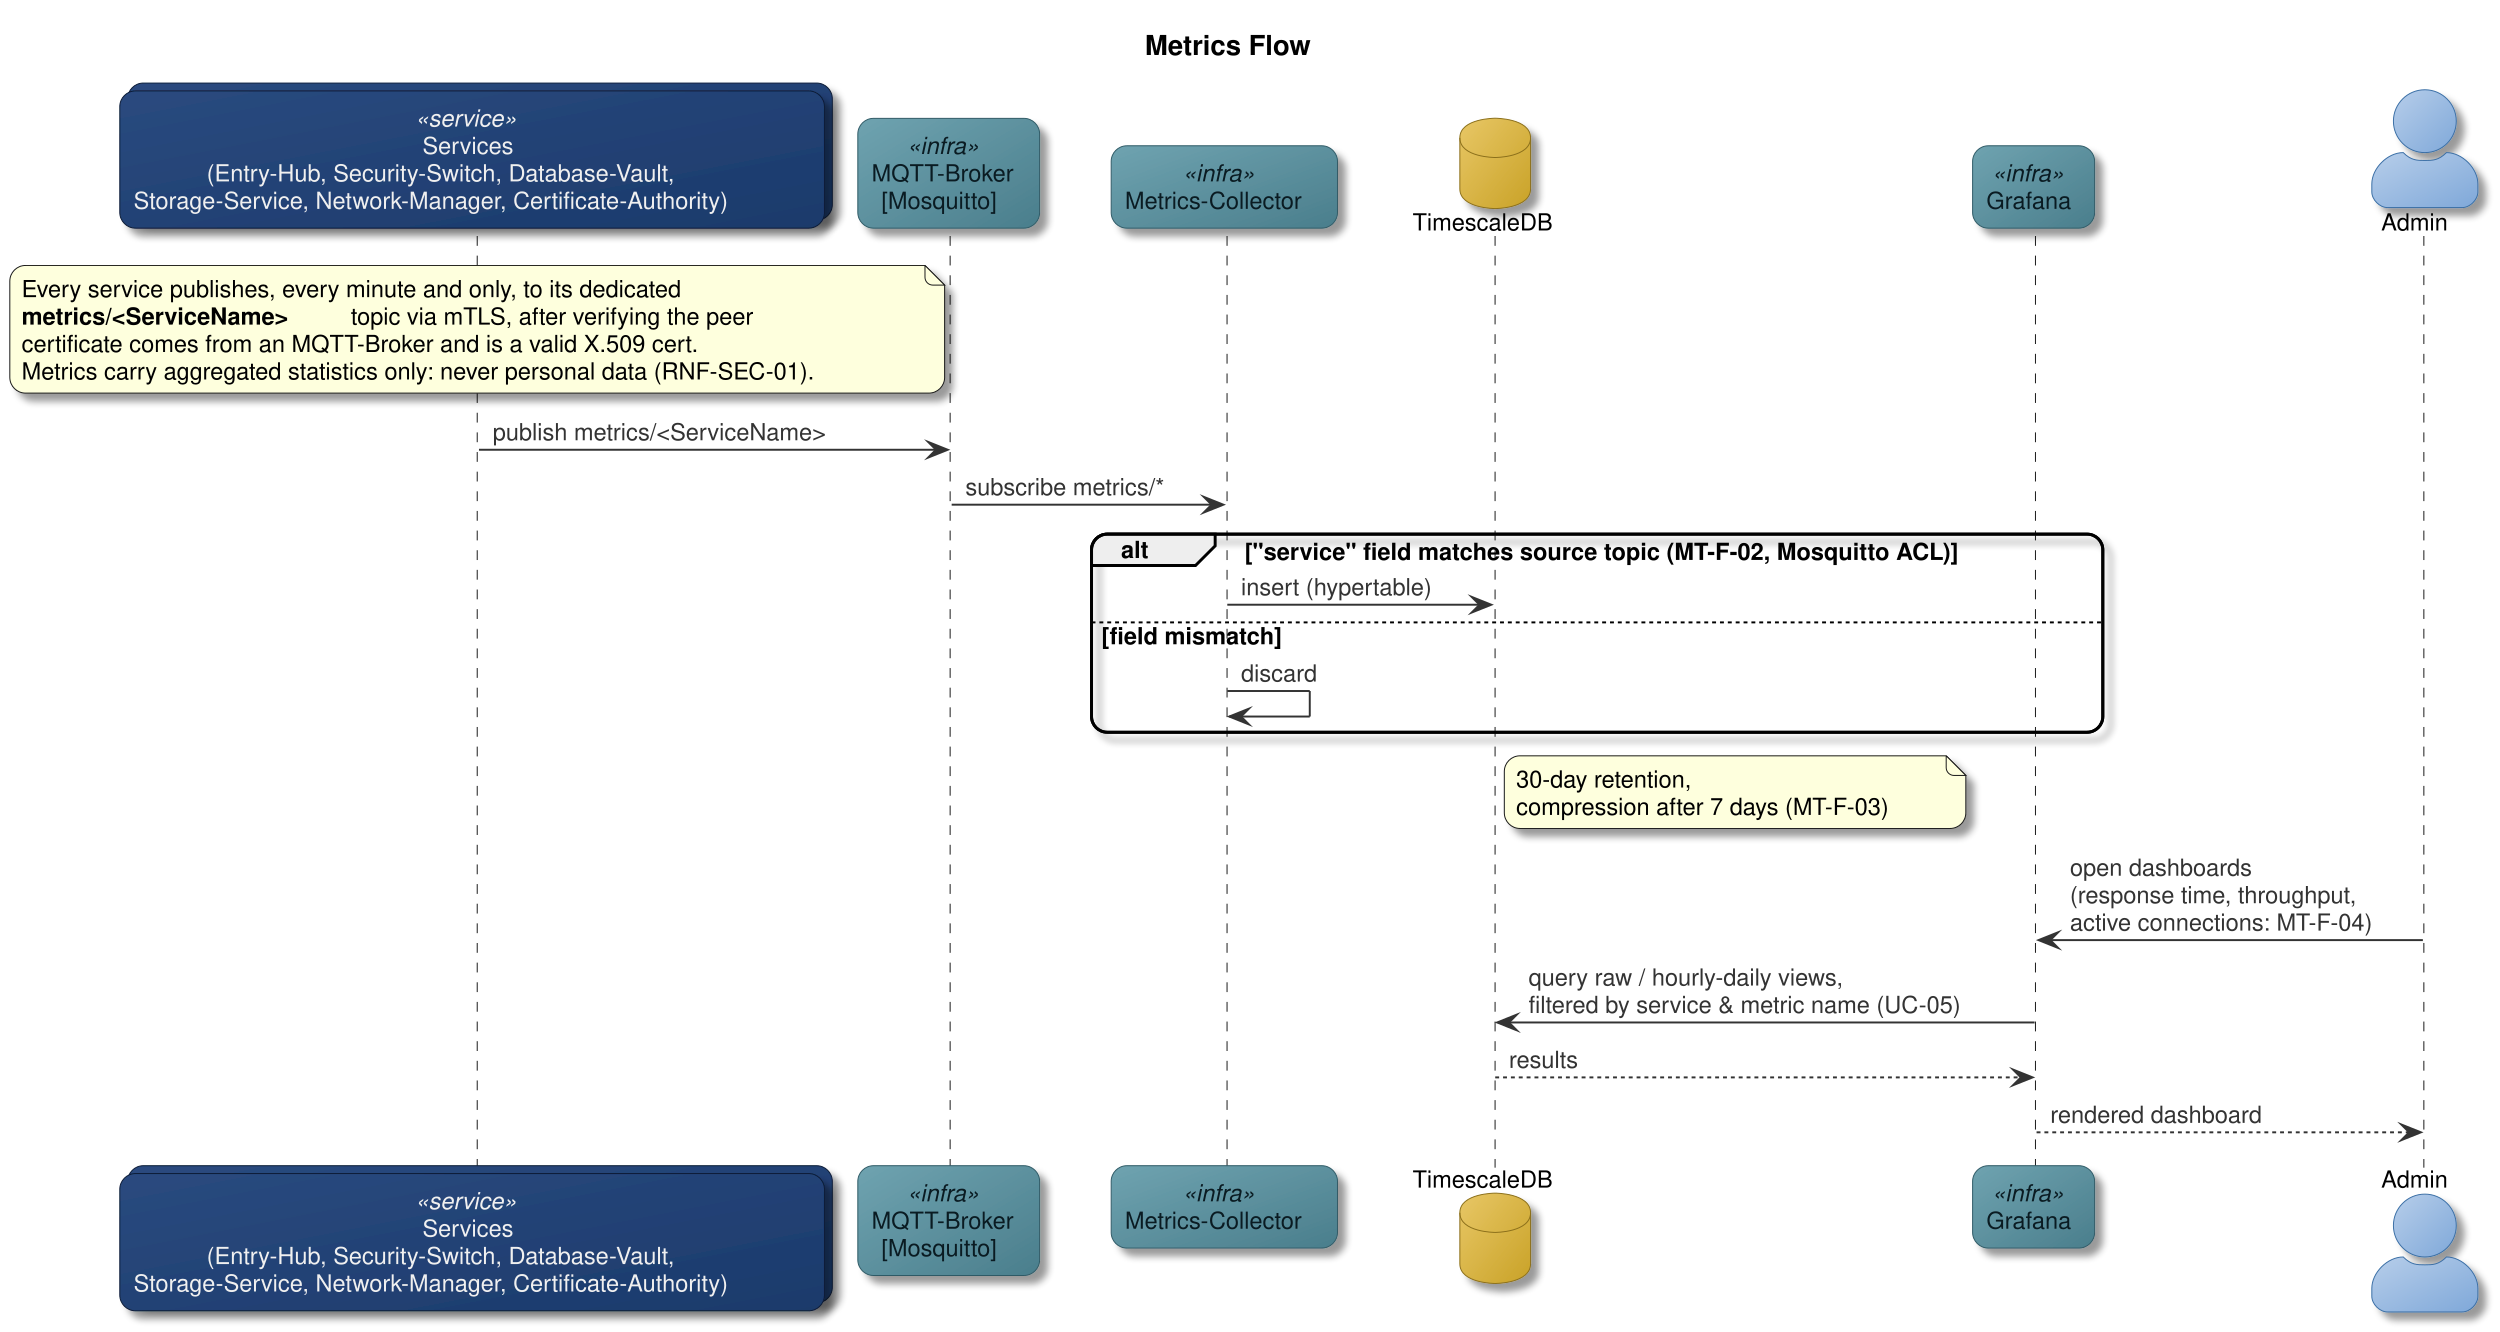
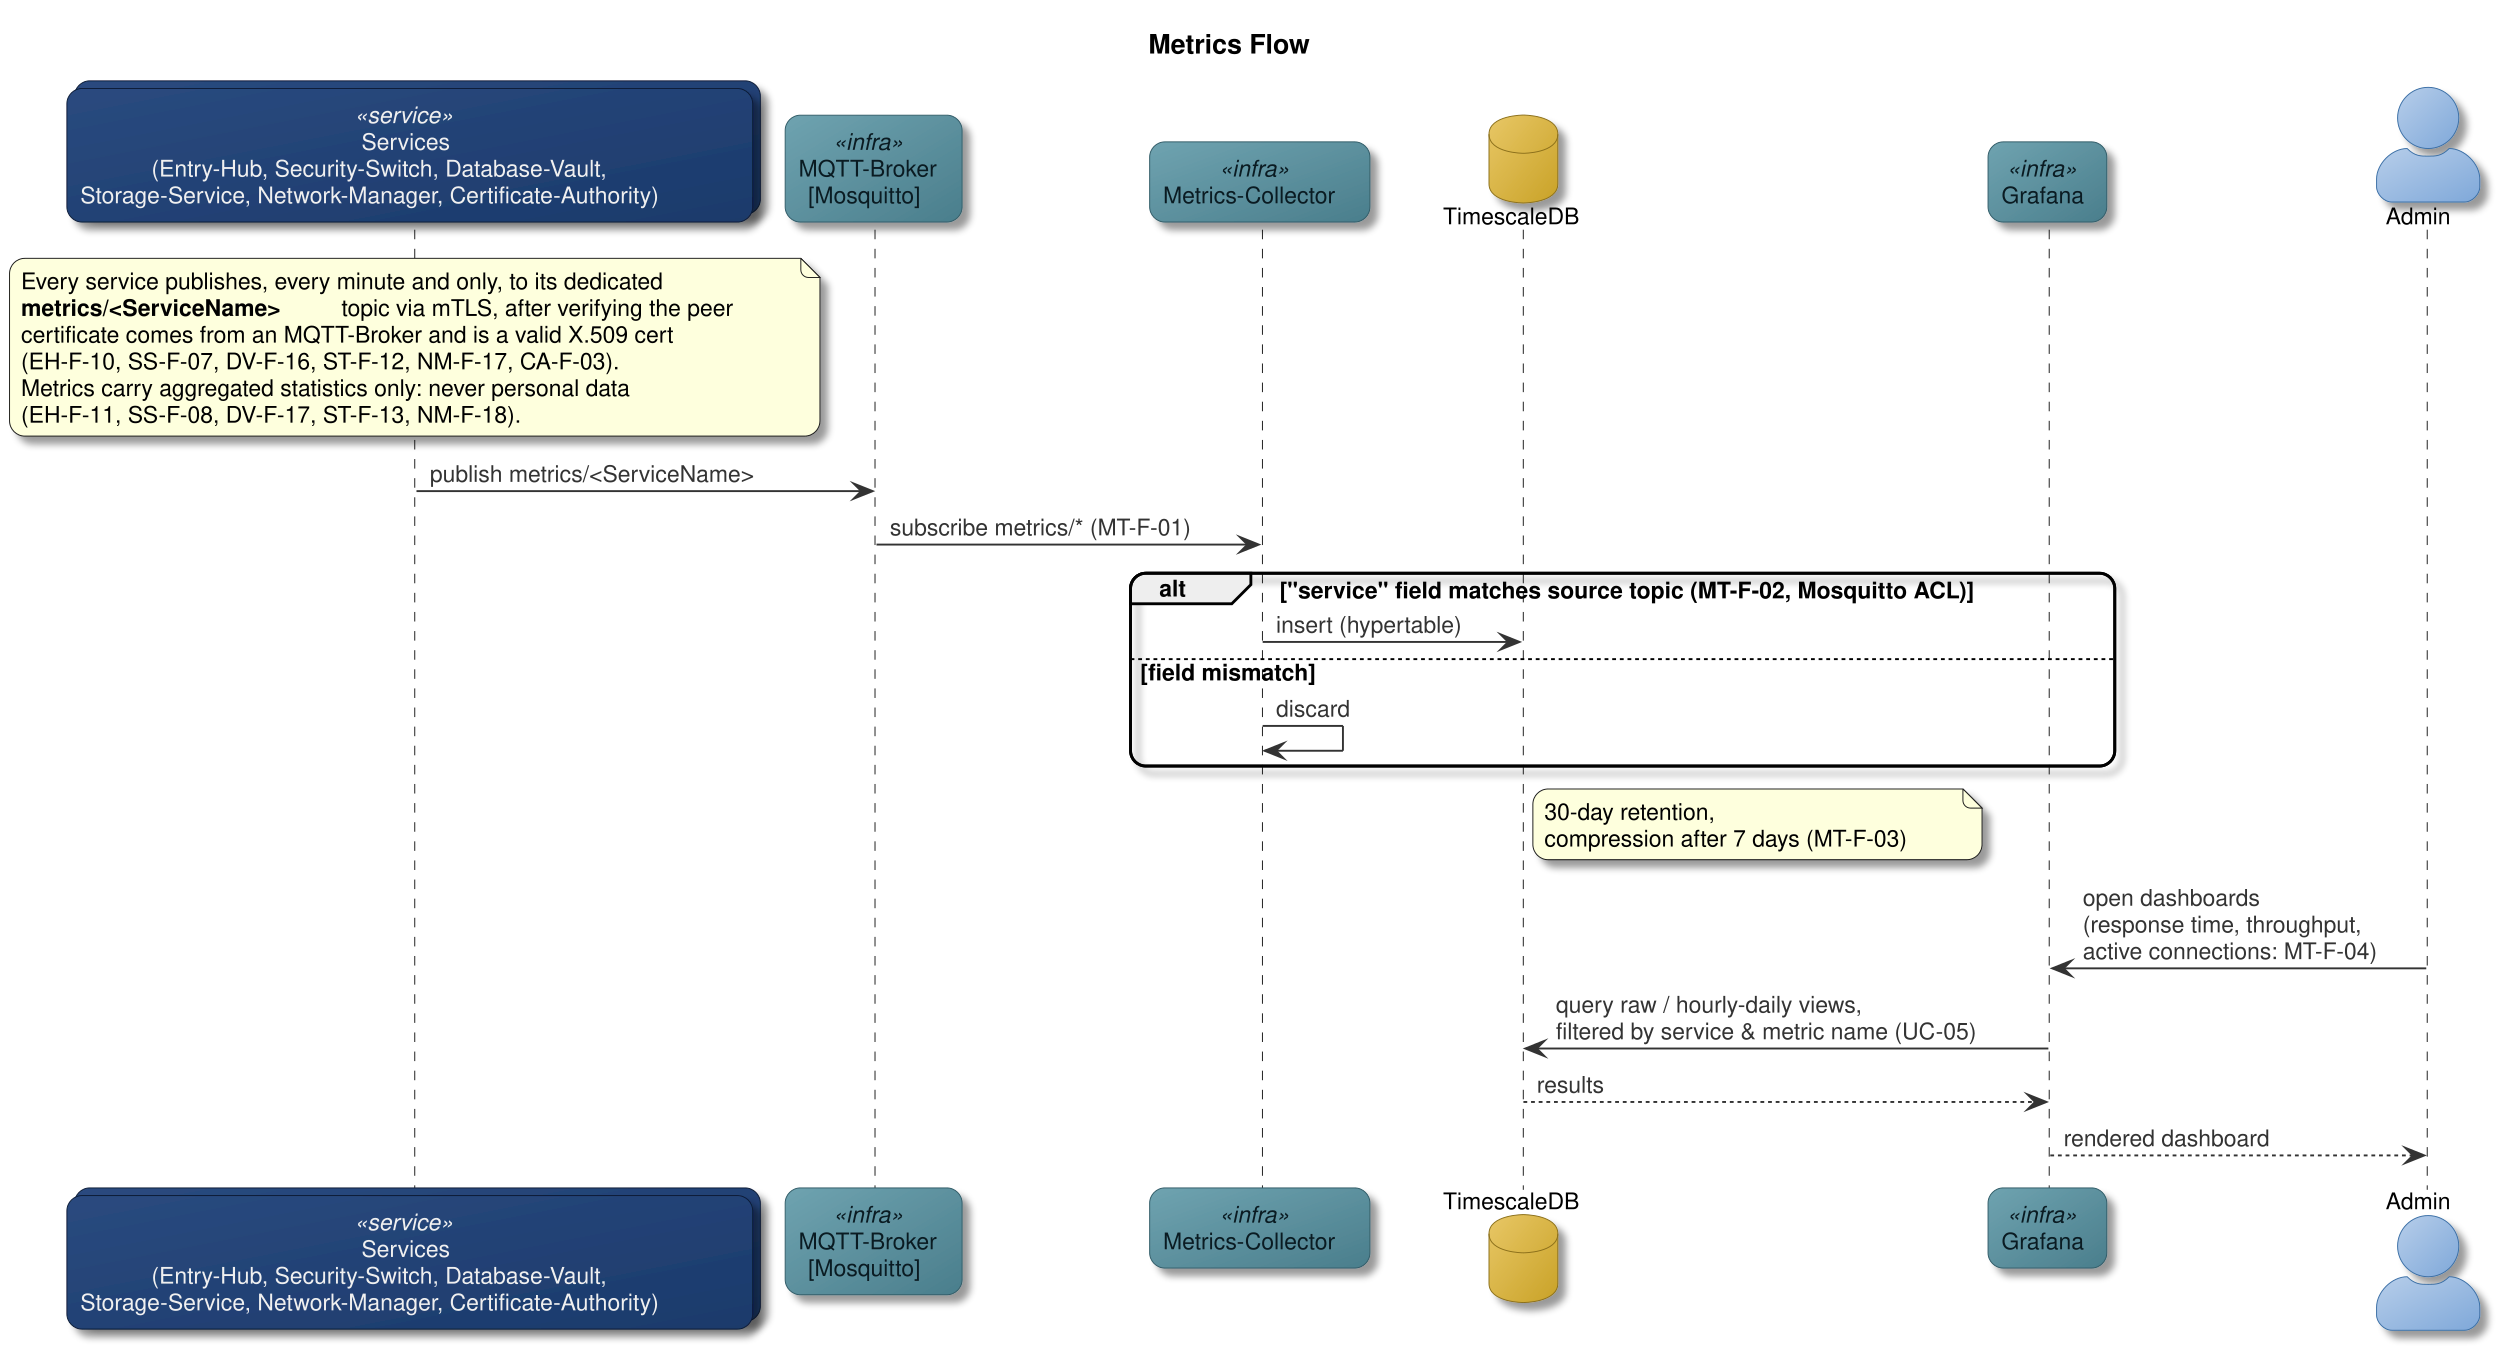
- <svg xmlns="http://www.w3.org/2000/svg" contentStyleType="text/css" data-diagram-type="SEQUENCE" height="678px" preserveAspectRatio="none" style="width:1273px;height:678px;background:#FFFFFF;" version="1.1" viewBox="0 0 1273 678" width="1273px" zoomAndPan="magnify">
+ <svg xmlns="http://www.w3.org/2000/svg" contentStyleType="text/css" data-diagram-type="SEQUENCE" height="706px" preserveAspectRatio="none" style="width:1308px;height:706px;background:#FFFFFF;" version="1.1" viewBox="0 0 1308 706" width="1308px" zoomAndPan="magnify">
  <defs>
-     <filter height="300%" id="f1ag8la3mo1cg1" width="300%" x="-1" y="-1">
+     <filter height="300%" id="fgnemd4uwqonh" width="300%" x="-1" y="-1">
      <feGaussianBlur result="blurOut" stdDeviation="2" />
      <feColorMatrix in="blurOut" result="blurOut2" type="matrix" values="0 0 0 0 0 0 0 0 0 0 0 0 0 0 0 0 0 0 .4 0" />
      <feOffset dx="4" dy="4" in="blurOut2" result="blurOut3" />
      <feBlend in="SourceGraphic" in2="blurOut3" mode="normal" />
    </filter>
-     <linearGradient id="g1ag8la3mo1cg10" x1="0%" x2="100%" y1="0%" y2="100%">
+     <linearGradient id="ggnemd4uwqonh0" x1="0%" x2="100%" y1="0%" y2="100%">
      <stop offset="0%" stop-color="#2A4A7F" />
      <stop offset="100%" stop-color="#1B3A6B" />
    </linearGradient>
-     <linearGradient id="g1ag8la3mo1cg11" x1="0%" x2="100%" y1="0%" y2="100%">
+     <linearGradient id="ggnemd4uwqonh1" x1="0%" x2="100%" y1="0%" y2="100%">
      <stop offset="0%" stop-color="#6FA3B0" />
      <stop offset="100%" stop-color="#4A7E8C" />
    </linearGradient>
-     <linearGradient id="g1ag8la3mo1cg12" x1="0%" x2="100%" y1="0%" y2="100%">
+     <linearGradient id="ggnemd4uwqonh2" x1="0%" x2="100%" y1="0%" y2="100%">
      <stop offset="0%" stop-color="#E8C766" />
      <stop offset="100%" stop-color="#C9A227" />
    </linearGradient>
-     <linearGradient id="g1ag8la3mo1cg13" x1="0%" x2="100%" y1="0%" y2="100%">
+     <linearGradient id="ggnemd4uwqonh3" x1="0%" x2="100%" y1="0%" y2="100%">
      <stop offset="0%" stop-color="#B7CEEA" />
      <stop offset="100%" stop-color="#7FA8D9" />
    </linearGradient>
  </defs>
  <g>
    <g class="title" data-source-line="3">
-       <text fill="#000000" font-family="'Helvetica'" font-size="14" font-weight="700" lengthAdjust="spacing" textLength="100.242" x="582.993" y="27.995">Metrics Flow</text>
-     </g>
-     <rect fill="none" filter="url(#f1ag8la3mo1cg1)" height="100.875" rx="8" ry="8" style="stroke:#000000;stroke-width:1.5;" width="514.941" x="555.812" y="271.984" />
+       <text fill="#000000" font-family="'Helvetica'" font-size="14" font-weight="700" lengthAdjust="spacing" textLength="100.242" x="600.84" y="27.995">Metrics Flow</text>
+     </g>
+     <rect fill="none" filter="url(#fgnemd4uwqonh)" height="100.875" rx="8" ry="8" style="stroke:#000000;stroke-width:1.5;" width="514.941" x="591.506" y="299.922" />
    <g class="participant-lifeline" data-entity-uid="part1" data-qualified-name="Services" data-source-line="5" id="part1-lifeline">
      <g>
-         <rect fill="#000000" fill-opacity="0" height="474.406" width="8" x="239.903" y="120.172" />
-         <line style="stroke:#181818;stroke-width:0.5;stroke-dasharray:5,5;" x1="243" x2="243" y1="120.172" y2="594.578" />
+         <rect fill="#000000" fill-opacity="0" height="502.344" width="8" x="213.903" y="120.172" />
+         <line style="stroke:#181818;stroke-width:0.5;stroke-dasharray:5,5;" x1="217" x2="217" y1="120.172" y2="622.516" />
      </g>
    </g>
    <g class="participant-lifeline" data-entity-uid="part2" data-qualified-name="Broker" data-source-line="6" id="part2-lifeline">
      <g>
-         <rect fill="#000000" fill-opacity="0" height="474.406" width="8" x="480.588" y="120.172" />
-         <line style="stroke:#181818;stroke-width:0.5;stroke-dasharray:5,5;" x1="483.807" x2="483.807" y1="120.172" y2="594.578" />
+         <rect fill="#000000" fill-opacity="0" height="502.344" width="8" x="454.588" y="120.172" />
+         <line style="stroke:#181818;stroke-width:0.5;stroke-dasharray:5,5;" x1="457.807" x2="457.807" y1="120.172" y2="622.516" />
      </g>
    </g>
    <g class="participant-lifeline" data-entity-uid="part3" data-qualified-name="Collector" data-source-line="7" id="part3-lifeline">
      <g>
-         <rect fill="#000000" fill-opacity="0" height="474.406" width="8" x="620.932" y="120.172" />
-         <line style="stroke:#181818;stroke-width:0.5;stroke-dasharray:5,5;" x1="624.812" x2="624.812" y1="120.172" y2="594.578" />
+         <rect fill="#000000" fill-opacity="0" height="502.344" width="8" x="656.625" y="120.172" />
+         <line style="stroke:#181818;stroke-width:0.5;stroke-dasharray:5,5;" x1="660.506" x2="660.506" y1="120.172" y2="622.516" />
      </g>
    </g>
    <g class="participant-lifeline" data-entity-uid="part4" data-qualified-name="TSDB" data-source-line="8" id="part4-lifeline">
      <g>
-         <rect fill="#000000" fill-opacity="0" height="474.406" width="8" x="757.356" y="120.172" />
-         <line style="stroke:#181818;stroke-width:0.5;stroke-dasharray:5,5;" x1="761.291" x2="761.291" y1="120.172" y2="594.578" />
+         <rect fill="#000000" fill-opacity="0" height="502.344" width="8" x="793.049" y="120.172" />
+         <line style="stroke:#181818;stroke-width:0.5;stroke-dasharray:5,5;" x1="796.984" x2="796.984" y1="120.172" y2="622.516" />
      </g>
    </g>
    <g class="participant-lifeline" data-entity-uid="part5" data-qualified-name="Grafana" data-source-line="9" id="part5-lifeline">
      <g>
-         <rect fill="#000000" fill-opacity="0" height="474.406" width="8" x="1033.016" y="120.172" />
-         <line style="stroke:#181818;stroke-width:0.5;stroke-dasharray:5,5;" x1="1036.454" x2="1036.454" y1="120.172" y2="594.578" />
+         <rect fill="#000000" fill-opacity="0" height="502.344" width="8" x="1068.709" y="120.172" />
+         <line style="stroke:#181818;stroke-width:0.5;stroke-dasharray:5,5;" x1="1072.148" x2="1072.148" y1="120.172" y2="622.516" />
      </g>
    </g>
    <g class="participant-lifeline" data-entity-uid="part6" data-qualified-name="Admin" data-source-line="10" id="part6-lifeline">
      <g>
-         <rect fill="#000000" fill-opacity="0" height="474.406" width="8" x="1230.728" y="120.172" />
-         <line style="stroke:#181818;stroke-width:0.5;stroke-dasharray:5,5;" x1="1234.228" x2="1234.228" y1="120.172" y2="594.578" />
+         <rect fill="#000000" fill-opacity="0" height="502.344" width="8" x="1266.422" y="120.172" />
+         <line style="stroke:#181818;stroke-width:0.5;stroke-dasharray:5,5;" x1="1269.922" x2="1269.922" y1="120.172" y2="622.516" />
      </g>
    </g>
    <g class="participant participant-head" data-entity-uid="part1" data-qualified-name="Services" data-source-line="5" id="part1-head">
-       <rect fill="url(#g1ag8la3mo1cg10)" filter="url(#f1ag8la3mo1cg1)" height="69.875" rx="8" ry="8" style="stroke:#0A1B36;stroke-width:0.5;" width="358.807" x="65" y="42.297" />
-       <rect fill="url(#g1ag8la3mo1cg10)" filter="url(#f1ag8la3mo1cg1)" height="69.875" rx="8" ry="8" style="stroke:#0A1B36;stroke-width:0.5;" width="358.807" x="61" y="46.297" />
-       <text fill="#F0F0F0" font-family="'Helvetica'" font-size="12" font-style="italic" lengthAdjust="spacing" textLength="57.797" x="211.505" y="64.436">«service»</text>
-       <text fill="#F0F0F0" font-family="'Helvetica'" font-size="12" lengthAdjust="spacing" textLength="50.602" x="215.102" y="78.404">Services</text>
-       <text fill="#F0F0F0" font-family="'Helvetica'" font-size="12" lengthAdjust="spacing" textLength="270.334" x="105.236" y="92.373">(Entry-Hub, Security-Switch, Database-Vault,</text>
-       <text fill="#F0F0F0" font-family="'Helvetica'" font-size="12" lengthAdjust="spacing" textLength="344.807" x="68" y="106.342">Storage-Service, Network-Manager, Certificate-Authority)</text>
+       <rect fill="url(#ggnemd4uwqonh0)" filter="url(#fgnemd4uwqonh)" height="69.875" rx="8" ry="8" style="stroke:#0A1B36;stroke-width:0.5;" width="358.807" x="39" y="42.297" />
+       <rect fill="url(#ggnemd4uwqonh0)" filter="url(#fgnemd4uwqonh)" height="69.875" rx="8" ry="8" style="stroke:#0A1B36;stroke-width:0.5;" width="358.807" x="35" y="46.297" />
+       <text fill="#F0F0F0" font-family="'Helvetica'" font-size="12" font-style="italic" lengthAdjust="spacing" textLength="57.797" x="185.505" y="64.436">«service»</text>
+       <text fill="#F0F0F0" font-family="'Helvetica'" font-size="12" lengthAdjust="spacing" textLength="50.602" x="189.102" y="78.404">Services</text>
+       <text fill="#F0F0F0" font-family="'Helvetica'" font-size="12" lengthAdjust="spacing" textLength="270.334" x="79.236" y="92.373">(Entry-Hub, Security-Switch, Database-Vault,</text>
+       <text fill="#F0F0F0" font-family="'Helvetica'" font-size="12" lengthAdjust="spacing" textLength="344.807" x="42" y="106.342">Storage-Service, Network-Manager, Certificate-Authority)</text>
    </g>
    <g class="participant participant-tail" data-entity-uid="part1" data-qualified-name="Services" data-source-line="5" id="part1-tail">
-       <rect fill="url(#g1ag8la3mo1cg10)" filter="url(#f1ag8la3mo1cg1)" height="69.875" rx="8" ry="8" style="stroke:#0A1B36;stroke-width:0.5;" width="358.807" x="65" y="593.578" />
-       <rect fill="url(#g1ag8la3mo1cg10)" filter="url(#f1ag8la3mo1cg1)" height="69.875" rx="8" ry="8" style="stroke:#0A1B36;stroke-width:0.5;" width="358.807" x="61" y="597.578" />
-       <text fill="#F0F0F0" font-family="'Helvetica'" font-size="12" font-style="italic" lengthAdjust="spacing" textLength="57.797" x="211.505" y="615.717">«service»</text>
-       <text fill="#F0F0F0" font-family="'Helvetica'" font-size="12" lengthAdjust="spacing" textLength="50.602" x="215.102" y="629.686">Services</text>
-       <text fill="#F0F0F0" font-family="'Helvetica'" font-size="12" lengthAdjust="spacing" textLength="270.334" x="105.236" y="643.654">(Entry-Hub, Security-Switch, Database-Vault,</text>
-       <text fill="#F0F0F0" font-family="'Helvetica'" font-size="12" lengthAdjust="spacing" textLength="344.807" x="68" y="657.623">Storage-Service, Network-Manager, Certificate-Authority)</text>
+       <rect fill="url(#ggnemd4uwqonh0)" filter="url(#fgnemd4uwqonh)" height="69.875" rx="8" ry="8" style="stroke:#0A1B36;stroke-width:0.5;" width="358.807" x="39" y="621.516" />
+       <rect fill="url(#ggnemd4uwqonh0)" filter="url(#fgnemd4uwqonh)" height="69.875" rx="8" ry="8" style="stroke:#0A1B36;stroke-width:0.5;" width="358.807" x="35" y="625.516" />
+       <text fill="#F0F0F0" font-family="'Helvetica'" font-size="12" font-style="italic" lengthAdjust="spacing" textLength="57.797" x="185.505" y="643.654">«service»</text>
+       <text fill="#F0F0F0" font-family="'Helvetica'" font-size="12" lengthAdjust="spacing" textLength="50.602" x="189.102" y="657.623">Services</text>
+       <text fill="#F0F0F0" font-family="'Helvetica'" font-size="12" lengthAdjust="spacing" textLength="270.334" x="79.236" y="671.592">(Entry-Hub, Security-Switch, Database-Vault,</text>
+       <text fill="#F0F0F0" font-family="'Helvetica'" font-size="12" lengthAdjust="spacing" textLength="344.807" x="42" y="685.561">Storage-Service, Network-Manager, Certificate-Authority)</text>
    </g>
    <g class="participant participant-head" data-entity-uid="part2" data-qualified-name="Broker" data-source-line="6" id="part2-head">
-       <rect fill="url(#g1ag8la3mo1cg11)" filter="url(#f1ag8la3mo1cg1)" height="55.906" rx="8" ry="8" style="stroke:#2F5A66;stroke-width:0.5;" width="92.562" x="436.807" y="60.266" />
-       <text fill="#0A1B22" font-family="'Helvetica'" font-size="12" font-style="italic" lengthAdjust="spacing" textLength="42.264" x="461.956" y="78.404">«infra»</text>
-       <text fill="#0A1B22" font-family="'Helvetica'" font-size="12" lengthAdjust="spacing" textLength="78.562" x="443.807" y="92.373">MQTT-Broker</text>
-       <text fill="#0A1B22" font-family="'Helvetica'" font-size="12" lengthAdjust="spacing" textLength="68.619" x="448.778" y="106.342">[Mosquitto]</text>
+       <rect fill="url(#ggnemd4uwqonh1)" filter="url(#fgnemd4uwqonh)" height="55.906" rx="8" ry="8" style="stroke:#2F5A66;stroke-width:0.5;" width="92.562" x="410.807" y="60.266" />
+       <text fill="#0A1B22" font-family="'Helvetica'" font-size="12" font-style="italic" lengthAdjust="spacing" textLength="42.264" x="435.956" y="78.404">«infra»</text>
+       <text fill="#0A1B22" font-family="'Helvetica'" font-size="12" lengthAdjust="spacing" textLength="78.562" x="417.807" y="92.373">MQTT-Broker</text>
+       <text fill="#0A1B22" font-family="'Helvetica'" font-size="12" lengthAdjust="spacing" textLength="68.619" x="422.778" y="106.342">[Mosquitto]</text>
    </g>
    <g class="participant participant-tail" data-entity-uid="part2" data-qualified-name="Broker" data-source-line="6" id="part2-tail">
-       <rect fill="url(#g1ag8la3mo1cg11)" filter="url(#f1ag8la3mo1cg1)" height="55.906" rx="8" ry="8" style="stroke:#2F5A66;stroke-width:0.5;" width="92.562" x="436.807" y="593.578" />
-       <text fill="#0A1B22" font-family="'Helvetica'" font-size="12" font-style="italic" lengthAdjust="spacing" textLength="42.264" x="461.956" y="611.717">«infra»</text>
-       <text fill="#0A1B22" font-family="'Helvetica'" font-size="12" lengthAdjust="spacing" textLength="78.562" x="443.807" y="625.686">MQTT-Broker</text>
-       <text fill="#0A1B22" font-family="'Helvetica'" font-size="12" lengthAdjust="spacing" textLength="68.619" x="448.778" y="639.654">[Mosquitto]</text>
+       <rect fill="url(#ggnemd4uwqonh1)" filter="url(#fgnemd4uwqonh)" height="55.906" rx="8" ry="8" style="stroke:#2F5A66;stroke-width:0.5;" width="92.562" x="410.807" y="621.516" />
+       <text fill="#0A1B22" font-family="'Helvetica'" font-size="12" font-style="italic" lengthAdjust="spacing" textLength="42.264" x="435.956" y="639.654">«infra»</text>
+       <text fill="#0A1B22" font-family="'Helvetica'" font-size="12" lengthAdjust="spacing" textLength="78.562" x="417.807" y="653.623">MQTT-Broker</text>
+       <text fill="#0A1B22" font-family="'Helvetica'" font-size="12" lengthAdjust="spacing" textLength="68.619" x="422.778" y="667.592">[Mosquitto]</text>
    </g>
    <g class="participant participant-head" data-entity-uid="part3" data-qualified-name="Collector" data-source-line="7" id="part3-head">
-       <rect fill="url(#g1ag8la3mo1cg11)" filter="url(#f1ag8la3mo1cg1)" height="41.938" rx="8" ry="8" style="stroke:#2F5A66;stroke-width:0.5;" width="115.238" x="565.812" y="74.234" />
-       <text fill="#0A1B22" font-family="'Helvetica'" font-size="12" font-style="italic" lengthAdjust="spacing" textLength="42.264" x="602.3" y="92.373">«infra»</text>
-       <text fill="#0A1B22" font-family="'Helvetica'" font-size="12" lengthAdjust="spacing" textLength="101.238" x="572.812" y="106.342">Metrics-Collector</text>
+       <rect fill="url(#ggnemd4uwqonh1)" filter="url(#fgnemd4uwqonh)" height="41.938" rx="8" ry="8" style="stroke:#2F5A66;stroke-width:0.5;" width="115.238" x="601.506" y="74.234" />
+       <text fill="#0A1B22" font-family="'Helvetica'" font-size="12" font-style="italic" lengthAdjust="spacing" textLength="42.264" x="637.993" y="92.373">«infra»</text>
+       <text fill="#0A1B22" font-family="'Helvetica'" font-size="12" lengthAdjust="spacing" textLength="101.238" x="608.506" y="106.342">Metrics-Collector</text>
    </g>
    <g class="participant participant-tail" data-entity-uid="part3" data-qualified-name="Collector" data-source-line="7" id="part3-tail">
-       <rect fill="url(#g1ag8la3mo1cg11)" filter="url(#f1ag8la3mo1cg1)" height="41.938" rx="8" ry="8" style="stroke:#2F5A66;stroke-width:0.5;" width="115.238" x="565.812" y="593.578" />
-       <text fill="#0A1B22" font-family="'Helvetica'" font-size="12" font-style="italic" lengthAdjust="spacing" textLength="42.264" x="602.3" y="611.717">«infra»</text>
-       <text fill="#0A1B22" font-family="'Helvetica'" font-size="12" lengthAdjust="spacing" textLength="101.238" x="572.812" y="625.686">Metrics-Collector</text>
+       <rect fill="url(#ggnemd4uwqonh1)" filter="url(#fgnemd4uwqonh)" height="41.938" rx="8" ry="8" style="stroke:#2F5A66;stroke-width:0.5;" width="115.238" x="601.506" y="621.516" />
+       <text fill="#0A1B22" font-family="'Helvetica'" font-size="12" font-style="italic" lengthAdjust="spacing" textLength="42.264" x="637.993" y="639.654">«infra»</text>
+       <text fill="#0A1B22" font-family="'Helvetica'" font-size="12" lengthAdjust="spacing" textLength="101.238" x="608.506" y="653.623">Metrics-Collector</text>
    </g>
    <g class="participant participant-head" data-entity-uid="part4" data-qualified-name="TSDB" data-source-line="8" id="part4-head">
-       <text fill="#000000" font-family="'Helvetica'" font-size="12" lengthAdjust="spacing" textLength="78.129" x="719.291" y="117.342">TimescaleDB</text>
-       <path d="M743.356,70.203 C743.356,60.203 761.356,60.203 761.356,60.203 C761.356,60.203 779.356,60.203 779.356,70.203 L779.356,96.203 C779.356,106.203 761.356,106.203 761.356,106.203 C761.356,106.203 743.356,106.203 743.356,96.203 L743.356,70.203" fill="url(#g1ag8la3mo1cg12)" filter="url(#f1ag8la3mo1cg1)" style="stroke:#8B6F1A;stroke-width:0.5;" />
-       <path d="M743.356,70.203 C743.356,80.203 761.356,80.203 761.356,80.203 C761.356,80.203 779.356,80.203 779.356,70.203" fill="none" style="stroke:#8B6F1A;stroke-width:0.5;" />
+       <text fill="#000000" font-family="'Helvetica'" font-size="12" lengthAdjust="spacing" textLength="78.129" x="754.984" y="117.342">TimescaleDB</text>
+       <path d="M779.049,70.203 C779.049,60.203 797.049,60.203 797.049,60.203 C797.049,60.203 815.049,60.203 815.049,70.203 L815.049,96.203 C815.049,106.203 797.049,106.203 797.049,106.203 C797.049,106.203 779.049,106.203 779.049,96.203 L779.049,70.203" fill="url(#ggnemd4uwqonh2)" filter="url(#fgnemd4uwqonh)" style="stroke:#8B6F1A;stroke-width:0.5;" />
+       <path d="M779.049,70.203 C779.049,80.203 797.049,80.203 797.049,80.203 C797.049,80.203 815.049,80.203 815.049,70.203" fill="none" style="stroke:#8B6F1A;stroke-width:0.5;" />
    </g>
    <g class="participant participant-tail" data-entity-uid="part4" data-qualified-name="TSDB" data-source-line="8" id="part4-tail">
-       <text fill="#000000" font-family="'Helvetica'" font-size="12" lengthAdjust="spacing" textLength="78.129" x="719.291" y="604.717">TimescaleDB</text>
-       <path d="M743.356,617.547 C743.356,607.547 761.356,607.547 761.356,607.547 C761.356,607.547 779.356,607.547 779.356,617.547 L779.356,643.547 C779.356,653.547 761.356,653.547 761.356,653.547 C761.356,653.547 743.356,653.547 743.356,643.547 L743.356,617.547" fill="url(#g1ag8la3mo1cg12)" filter="url(#f1ag8la3mo1cg1)" style="stroke:#8B6F1A;stroke-width:0.5;" />
-       <path d="M743.356,617.547 C743.356,627.547 761.356,627.547 761.356,627.547 C761.356,627.547 779.356,627.547 779.356,617.547" fill="none" style="stroke:#8B6F1A;stroke-width:0.5;" />
+       <text fill="#000000" font-family="'Helvetica'" font-size="12" lengthAdjust="spacing" textLength="78.129" x="754.984" y="632.654">TimescaleDB</text>
+       <path d="M779.049,645.484 C779.049,635.484 797.049,635.484 797.049,635.484 C797.049,635.484 815.049,635.484 815.049,645.484 L815.049,671.484 C815.049,681.484 797.049,681.484 797.049,681.484 C797.049,681.484 779.049,681.484 779.049,671.484 L779.049,645.484" fill="url(#ggnemd4uwqonh2)" filter="url(#fgnemd4uwqonh)" style="stroke:#8B6F1A;stroke-width:0.5;" />
+       <path d="M779.049,645.484 C779.049,655.484 797.049,655.484 797.049,655.484 C797.049,655.484 815.049,655.484 815.049,645.484" fill="none" style="stroke:#8B6F1A;stroke-width:0.5;" />
    </g>
    <g class="participant participant-head" data-entity-uid="part5" data-qualified-name="Grafana" data-source-line="9" id="part5-head">
-       <rect fill="url(#g1ag8la3mo1cg11)" filter="url(#f1ag8la3mo1cg1)" height="41.938" rx="8" ry="8" style="stroke:#2F5A66;stroke-width:0.5;" width="62.123" x="1004.454" y="74.234" />
-       <text fill="#0A1B22" font-family="'Helvetica'" font-size="12" font-style="italic" lengthAdjust="spacing" textLength="42.264" x="1014.384" y="92.373">«infra»</text>
-       <text fill="#0A1B22" font-family="'Helvetica'" font-size="12" lengthAdjust="spacing" textLength="48.123" x="1011.454" y="106.342">Grafana</text>
+       <rect fill="url(#ggnemd4uwqonh1)" filter="url(#fgnemd4uwqonh)" height="41.938" rx="8" ry="8" style="stroke:#2F5A66;stroke-width:0.5;" width="62.123" x="1040.148" y="74.234" />
+       <text fill="#0A1B22" font-family="'Helvetica'" font-size="12" font-style="italic" lengthAdjust="spacing" textLength="42.264" x="1050.077" y="92.373">«infra»</text>
+       <text fill="#0A1B22" font-family="'Helvetica'" font-size="12" lengthAdjust="spacing" textLength="48.123" x="1047.148" y="106.342">Grafana</text>
    </g>
    <g class="participant participant-tail" data-entity-uid="part5" data-qualified-name="Grafana" data-source-line="9" id="part5-tail">
-       <rect fill="url(#g1ag8la3mo1cg11)" filter="url(#f1ag8la3mo1cg1)" height="41.938" rx="8" ry="8" style="stroke:#2F5A66;stroke-width:0.5;" width="62.123" x="1004.454" y="593.578" />
-       <text fill="#0A1B22" font-family="'Helvetica'" font-size="12" font-style="italic" lengthAdjust="spacing" textLength="42.264" x="1014.384" y="611.717">«infra»</text>
-       <text fill="#0A1B22" font-family="'Helvetica'" font-size="12" lengthAdjust="spacing" textLength="48.123" x="1011.454" y="625.686">Grafana</text>
+       <rect fill="url(#ggnemd4uwqonh1)" filter="url(#fgnemd4uwqonh)" height="41.938" rx="8" ry="8" style="stroke:#2F5A66;stroke-width:0.5;" width="62.123" x="1040.148" y="621.516" />
+       <text fill="#0A1B22" font-family="'Helvetica'" font-size="12" font-style="italic" lengthAdjust="spacing" textLength="42.264" x="1050.077" y="639.654">«infra»</text>
+       <text fill="#0A1B22" font-family="'Helvetica'" font-size="12" lengthAdjust="spacing" textLength="48.123" x="1047.148" y="653.623">Grafana</text>
    </g>
    <g class="participant participant-head" data-entity-uid="part6" data-qualified-name="Admin" data-source-line="10" id="part6-head">
-       <text fill="#000000" font-family="'Helvetica'" font-size="12" lengthAdjust="spacing" textLength="38.455" x="1212.501" y="117.342">Admin</text>
-       <ellipse cx="1234.728" cy="61.703" fill="url(#g1ag8la3mo1cg13)" filter="url(#f1ag8la3mo1cg1)" rx="16" ry="16" style="stroke:#3A6EA5;stroke-width:0.5;" />
-       <path d="M1234.728,81.703 C1238.728,81.703 1241.728,81.703 1245.728,77.703 C1253.728,77.703 1261.728,85.703 1261.728,93.703 L1261.728,97.703 C1261.728,101.703 1257.728,105.703 1253.728,105.703 L1215.728,105.703 C1211.728,105.703 1207.728,101.703 1207.728,97.703 L1207.728,93.703 C1207.728,85.703 1215.728,77.703 1223.728,77.703 C1227.728,81.703 1230.728,81.703 1234.728,81.703" fill="url(#g1ag8la3mo1cg13)" filter="url(#f1ag8la3mo1cg1)" style="stroke:#3A6EA5;stroke-width:0.5;" />
+       <text fill="#000000" font-family="'Helvetica'" font-size="12" lengthAdjust="spacing" textLength="38.455" x="1248.194" y="117.342">Admin</text>
+       <ellipse cx="1270.422" cy="61.703" fill="url(#ggnemd4uwqonh3)" filter="url(#fgnemd4uwqonh)" rx="16" ry="16" style="stroke:#3A6EA5;stroke-width:0.5;" />
+       <path d="M1270.422,81.703 C1274.422,81.703 1277.422,81.703 1281.422,77.703 C1289.422,77.703 1297.422,85.703 1297.422,93.703 L1297.422,97.703 C1297.422,101.703 1293.422,105.703 1289.422,105.703 L1251.422,105.703 C1247.422,105.703 1243.422,101.703 1243.422,97.703 L1243.422,93.703 C1243.422,85.703 1251.422,77.703 1259.422,77.703 C1263.422,81.703 1266.422,81.703 1270.422,81.703" fill="url(#ggnemd4uwqonh3)" filter="url(#fgnemd4uwqonh)" style="stroke:#3A6EA5;stroke-width:0.5;" />
    </g>
    <g class="participant participant-tail" data-entity-uid="part6" data-qualified-name="Admin" data-source-line="10" id="part6-tail">
-       <text fill="#000000" font-family="'Helvetica'" font-size="12" lengthAdjust="spacing" textLength="38.455" x="1212.501" y="604.717">Admin</text>
-       <ellipse cx="1234.728" cy="624.047" fill="url(#g1ag8la3mo1cg13)" filter="url(#f1ag8la3mo1cg1)" rx="16" ry="16" style="stroke:#3A6EA5;stroke-width:0.5;" />
-       <path d="M1234.728,644.047 C1238.728,644.047 1241.728,644.047 1245.728,640.047 C1253.728,640.047 1261.728,648.047 1261.728,656.047 L1261.728,660.047 C1261.728,664.047 1257.728,668.047 1253.728,668.047 L1215.728,668.047 C1211.728,668.047 1207.728,664.047 1207.728,660.047 L1207.728,656.047 C1207.728,648.047 1215.728,640.047 1223.728,640.047 C1227.728,644.047 1230.728,644.047 1234.728,644.047" fill="url(#g1ag8la3mo1cg13)" filter="url(#f1ag8la3mo1cg1)" style="stroke:#3A6EA5;stroke-width:0.5;" />
-     </g>
-     <path d="M5,143.172 L5,192.172 A8,8 0 0 0 13,200.172 L473,200.172 A8,8 0 0 0 481,192.172 L481,145.172 L471,135.172 L13,135.172 A8,8 0 0 0 5,143.172" fill="#FEFFDD" filter="url(#f1ag8la3mo1cg1)" style="stroke:#181818;stroke-width:0.5;" />
-     <path d="M471,135.172 L471,141.172 A4,4 0 0 0 475,145.172 L481,145.172 L471,135.172" fill="#FEFFDD" style="stroke:#181818;stroke-width:0.5;" />
+       <text fill="#000000" font-family="'Helvetica'" font-size="12" lengthAdjust="spacing" textLength="38.455" x="1248.194" y="632.654">Admin</text>
+       <ellipse cx="1270.422" cy="651.984" fill="url(#ggnemd4uwqonh3)" filter="url(#fgnemd4uwqonh)" rx="16" ry="16" style="stroke:#3A6EA5;stroke-width:0.5;" />
+       <path d="M1270.422,671.984 C1274.422,671.984 1277.422,671.984 1281.422,667.984 C1289.422,667.984 1297.422,675.984 1297.422,683.984 L1297.422,687.984 C1297.422,691.984 1293.422,695.984 1289.422,695.984 L1251.422,695.984 C1247.422,695.984 1243.422,691.984 1243.422,687.984 L1243.422,683.984 C1243.422,675.984 1251.422,667.984 1259.422,667.984 C1263.422,671.984 1266.422,671.984 1270.422,671.984" fill="url(#ggnemd4uwqonh3)" filter="url(#fgnemd4uwqonh)" style="stroke:#3A6EA5;stroke-width:0.5;" />
+     </g>
+     <path d="M5,143.172 L5,220.172 A8,8 0 0 0 13,228.172 L421,228.172 A8,8 0 0 0 429,220.172 L429,145.172 L419,135.172 L13,135.172 A8,8 0 0 0 5,143.172" fill="#FEFFDD" filter="url(#fgnemd4uwqonh)" style="stroke:#181818;stroke-width:0.5;" />
+     <path d="M419,135.172 L419,141.172 A4,4 0 0 0 423,145.172 L429,145.172 L419,135.172" fill="#FEFFDD" style="stroke:#181818;stroke-width:0.5;" />
    <text fill="#000000" font-family="'Helvetica'" font-size="12" lengthAdjust="spacing" textLength="386.174" x="11" y="151.31">Every service publishes, every minute and only, to its dedicated</text>
    <text fill="#000000" font-family="'Helvetica'" font-size="12" font-weight="700" lengthAdjust="spacing" textLength="163.828" x="11" y="165.279">metrics/&lt;ServiceName&gt;</text>
    <text fill="#000000" font-family="'Helvetica'" font-size="12" lengthAdjust="spacing" textLength="235.652" x="178.643" y="165.279">topic via mTLS, after verifying the peer</text>
-     <text fill="#000000" font-family="'Helvetica'" font-size="12" lengthAdjust="spacing" textLength="390.299" x="11" y="179.248">certificate comes from an MQTT-Broker and is a valid X.509 cert.</text>
-     <text fill="#000000" font-family="'Helvetica'" font-size="12" lengthAdjust="spacing" textLength="455.648" x="11" y="193.217">Metrics carry aggregated statistics only: never personal data (RNF-SEC-01).</text>
-     <g class="message" data-entity-1="part1" data-entity-2="part2" data-source-line="19" id="msg1">
-       <polygon fill="#333333" points="472.588,225.016,482.588,229.016,472.588,233.016,476.588,229.016" style="stroke:#333333;stroke-width:1;stroke-linejoin:miter;stroke-miterlimit:10;" />
-       <line style="stroke:#333333;stroke-width:1;" x1="243.903" x2="478.588" y1="229.016" y2="229.016" />
-       <text fill="#333333" font-family="'Helvetica'" font-size="12" lengthAdjust="spacing" textLength="195.978" x="250.903" y="224.185">publish metrics/&lt;ServiceName&gt;</text>
-     </g>
-     <g class="message" data-entity-1="part2" data-entity-2="part3" data-source-line="20" id="msg2">
-       <polygon fill="#333333" points="612.932,252.984,622.932,256.984,612.932,260.984,616.932,256.984" style="stroke:#333333;stroke-width:1;stroke-linejoin:miter;stroke-miterlimit:10;" />
-       <line style="stroke:#333333;stroke-width:1;" x1="484.588" x2="618.932" y1="256.984" y2="256.984" />
-       <text fill="#333333" font-family="'Helvetica'" font-size="12" lengthAdjust="spacing" textLength="116.344" x="491.588" y="252.154">subscribe metrics/*</text>
-     </g>
-     <path d="M563.812,271.984 L618.76,271.984 L618.76,277.953 L608.76,287.953 L555.812,287.953 L555.812,279.984 A8,8 0 0 1 563.812,271.984" fill="#EEEEEE" style="stroke:#000000;stroke-width:1.5;" />
-     <rect fill="none" height="100.875" rx="8" ry="8" style="stroke:#000000;stroke-width:1.5;" width="514.941" x="555.812" y="271.984" />
-     <text fill="#000000" font-family="'Helvetica'" font-size="12" font-weight="700" lengthAdjust="spacing" textLength="17.947" x="570.812" y="284.123">alt</text>
-     <text fill="#000000" font-family="'Helvetica'" font-size="12" font-weight="700" lengthAdjust="spacing" textLength="431.994" x="633.76" y="285.123">["service" field matches source topic (MT-F-02, Mosquitto ACL)]</text>
-     <g class="message" data-entity-1="part3" data-entity-2="part4" data-source-line="23" id="msg3">
-       <polygon fill="#333333" points="749.356,303.922,759.356,307.922,749.356,311.922,753.356,307.922" style="stroke:#333333;stroke-width:1;stroke-linejoin:miter;stroke-miterlimit:10;" />
-       <line style="stroke:#333333;stroke-width:1;" x1="624.932" x2="755.356" y1="307.922" y2="307.922" />
-       <text fill="#333333" font-family="'Helvetica'" font-size="12" lengthAdjust="spacing" textLength="112.424" x="631.932" y="303.092">insert (hypertable)</text>
-     </g>
-     <line style="stroke:#000000;stroke-width:1;stroke-dasharray:2,2;" x1="555.812" x2="1070.754" y1="316.922" y2="316.922" />
-     <text fill="#000000" font-family="'Helvetica'" font-size="12" font-weight="700" lengthAdjust="spacing" textLength="111.076" x="560.812" y="328.06">[field mismatch]</text>
-     <g class="message" data-entity-1="part3" data-entity-2="part3" data-source-line="25" id="msg4">
-       <line style="stroke:#333333;stroke-width:1;" x1="624.932" x2="666.932" y1="351.859" y2="351.859" />
-       <line style="stroke:#333333;stroke-width:1;" x1="666.932" x2="666.932" y1="351.859" y2="364.859" />
-       <line style="stroke:#333333;stroke-width:1;" x1="625.932" x2="666.932" y1="364.859" y2="364.859" />
-       <polygon fill="#333333" points="635.932,360.859,625.932,364.859,635.932,368.859,631.932,364.859" style="stroke:#333333;stroke-width:1;stroke-linejoin:miter;stroke-miterlimit:10;" />
-       <text fill="#333333" font-family="'Helvetica'" font-size="12" lengthAdjust="spacing" textLength="43.705" x="631.932" y="347.029">discard</text>
-     </g>
-     <path d="M766,392.859 L766,413.859 A8,8 0 0 0 774,421.859 L993,421.859 A8,8 0 0 0 1001,413.859 L1001,394.859 L991,384.859 L774,384.859 A8,8 0 0 0 766,392.859" fill="#FEFFDD" filter="url(#f1ag8la3mo1cg1)" style="stroke:#181818;stroke-width:0.5;" />
-     <path d="M991,384.859 L991,390.859 A4,4 0 0 0 995,394.859 L1001,394.859 L991,384.859" fill="#FEFFDD" style="stroke:#181818;stroke-width:0.5;" />
-     <text fill="#000000" font-family="'Helvetica'" font-size="12" lengthAdjust="spacing" textLength="104.297" x="772" y="400.998">30-day retention,</text>
-     <text fill="#000000" font-family="'Helvetica'" font-size="12" lengthAdjust="spacing" textLength="214.043" x="772" y="414.967">compression after 7 days (MT-F-03)</text>
-     <g class="message" data-entity-1="part6" data-entity-2="part5" data-source-line="33" id="msg5">
-       <polygon fill="#333333" points="1048.016,474.703,1038.016,478.703,1048.016,482.703,1044.016,478.703" style="stroke:#333333;stroke-width:1;stroke-linejoin:miter;stroke-miterlimit:10;" />
-       <line style="stroke:#333333;stroke-width:1;" x1="1042.016" x2="1233.728" y1="478.703" y2="478.703" />
-       <text fill="#333333" font-family="'Helvetica'" font-size="12" lengthAdjust="spacing" textLength="103.705" x="1054.016" y="445.935">open dashboards</text>
-       <text fill="#333333" font-family="'Helvetica'" font-size="12" lengthAdjust="spacing" textLength="169.16" x="1054.016" y="459.904">(response time, throughput,</text>
-       <text fill="#333333" font-family="'Helvetica'" font-size="12" lengthAdjust="spacing" textLength="173.713" x="1054.016" y="473.873">active connections: MT-F-04)</text>
-     </g>
-     <g class="message" data-entity-1="part5" data-entity-2="part4" data-source-line="34" id="msg6">
-       <polygon fill="#333333" points="772.356,516.641,762.356,520.641,772.356,524.641,768.356,520.641" style="stroke:#333333;stroke-width:1;stroke-linejoin:miter;stroke-miterlimit:10;" />
-       <line style="stroke:#333333;stroke-width:1;" x1="766.356" x2="1036.016" y1="520.641" y2="520.641" />
-       <text fill="#333333" font-family="'Helvetica'" font-size="12" lengthAdjust="spacing" textLength="184.734" x="778.356" y="501.842">query raw / hourly-daily views,</text>
-       <text fill="#333333" font-family="'Helvetica'" font-size="12" lengthAdjust="spacing" textLength="251.66" x="778.356" y="515.811">filtered by service &amp; metric name (UC-05)</text>
-     </g>
-     <g class="message" data-entity-1="part4" data-entity-2="part5" data-source-line="35" id="msg7">
-       <polygon fill="#333333" points="1025.016,544.609,1035.016,548.609,1025.016,552.609,1029.016,548.609" style="stroke:#333333;stroke-width:1;stroke-linejoin:miter;stroke-miterlimit:10;" />
-       <line style="stroke:#333333;stroke-width:1;stroke-dasharray:2,2;" x1="761.356" x2="1031.016" y1="548.609" y2="548.609" />
-       <text fill="#333333" font-family="'Helvetica'" font-size="12" lengthAdjust="spacing" textLength="40.465" x="768.356" y="543.779">results</text>
-     </g>
-     <g class="message" data-entity-1="part5" data-entity-2="part6" data-source-line="36" id="msg8">
-       <polygon fill="#333333" points="1222.728,572.578,1232.728,576.578,1222.728,580.578,1226.728,576.578" style="stroke:#333333;stroke-width:1;stroke-linejoin:miter;stroke-miterlimit:10;" />
-       <line style="stroke:#333333;stroke-width:1;stroke-dasharray:2,2;" x1="1037.016" x2="1228.728" y1="576.578" y2="576.578" />
-       <text fill="#333333" font-family="'Helvetica'" font-size="12" lengthAdjust="spacing" textLength="122.361" x="1044.016" y="571.748">rendered dashboard</text>
+     <text fill="#000000" font-family="'Helvetica'" font-size="12" lengthAdjust="spacing" textLength="386.484" x="11" y="179.248">certificate comes from an MQTT-Broker and is a valid X.509 cert</text>
+     <text fill="#000000" font-family="'Helvetica'" font-size="12" lengthAdjust="spacing" textLength="336.469" x="11" y="193.217">(EH-F-10, SS-F-07, DV-F-16, ST-F-12, NM-F-17, CA-F-03).</text>
+     <text fill="#000000" font-family="'Helvetica'" font-size="12" lengthAdjust="spacing" textLength="366.932" x="11" y="207.185">Metrics carry aggregated statistics only: never personal data</text>
+     <text fill="#000000" font-family="'Helvetica'" font-size="12" lengthAdjust="spacing" textLength="281.42" x="11" y="221.154">(EH-F-11, SS-F-08, DV-F-17, ST-F-13, NM-F-18).</text>
+     <g class="message" data-entity-1="part1" data-entity-2="part2" data-source-line="21" id="msg1">
+       <polygon fill="#333333" points="446.588,252.953,456.588,256.953,446.588,260.953,450.588,256.953" style="stroke:#333333;stroke-width:1;stroke-linejoin:miter;stroke-miterlimit:10;" />
+       <line style="stroke:#333333;stroke-width:1;" x1="217.903" x2="452.588" y1="256.953" y2="256.953" />
+       <text fill="#333333" font-family="'Helvetica'" font-size="12" lengthAdjust="spacing" textLength="195.978" x="224.903" y="252.123">publish metrics/&lt;ServiceName&gt;</text>
+     </g>
+     <g class="message" data-entity-1="part2" data-entity-2="part3" data-source-line="22" id="msg2">
+       <polygon fill="#333333" points="648.625,280.922,658.625,284.922,648.625,288.922,652.625,284.922" style="stroke:#333333;stroke-width:1;stroke-linejoin:miter;stroke-miterlimit:10;" />
+       <line style="stroke:#333333;stroke-width:1;" x1="458.588" x2="654.625" y1="284.922" y2="284.922" />
+       <text fill="#333333" font-family="'Helvetica'" font-size="12" lengthAdjust="spacing" textLength="178.037" x="465.588" y="280.092">subscribe metrics/* (MT-F-01)</text>
+     </g>
+     <path d="M599.506,299.922 L654.453,299.922 L654.453,305.891 L644.453,315.891 L591.506,315.891 L591.506,307.922 A8,8 0 0 1 599.506,299.922" fill="#EEEEEE" style="stroke:#000000;stroke-width:1.5;" />
+     <rect fill="none" height="100.875" rx="8" ry="8" style="stroke:#000000;stroke-width:1.5;" width="514.941" x="591.506" y="299.922" />
+     <text fill="#000000" font-family="'Helvetica'" font-size="12" font-weight="700" lengthAdjust="spacing" textLength="17.947" x="606.506" y="312.06">alt</text>
+     <text fill="#000000" font-family="'Helvetica'" font-size="12" font-weight="700" lengthAdjust="spacing" textLength="431.994" x="669.453" y="313.06">["service" field matches source topic (MT-F-02, Mosquitto ACL)]</text>
+     <g class="message" data-entity-1="part3" data-entity-2="part4" data-source-line="25" id="msg3">
+       <polygon fill="#333333" points="785.049,331.859,795.049,335.859,785.049,339.859,789.049,335.859" style="stroke:#333333;stroke-width:1;stroke-linejoin:miter;stroke-miterlimit:10;" />
+       <line style="stroke:#333333;stroke-width:1;" x1="660.625" x2="791.049" y1="335.859" y2="335.859" />
+       <text fill="#333333" font-family="'Helvetica'" font-size="12" lengthAdjust="spacing" textLength="112.424" x="667.625" y="331.029">insert (hypertable)</text>
+     </g>
+     <line style="stroke:#000000;stroke-width:1;stroke-dasharray:2,2;" x1="591.506" x2="1106.447" y1="344.859" y2="344.859" />
+     <text fill="#000000" font-family="'Helvetica'" font-size="12" font-weight="700" lengthAdjust="spacing" textLength="111.076" x="596.506" y="355.998">[field mismatch]</text>
+     <g class="message" data-entity-1="part3" data-entity-2="part3" data-source-line="27" id="msg4">
+       <line style="stroke:#333333;stroke-width:1;" x1="660.625" x2="702.625" y1="379.797" y2="379.797" />
+       <line style="stroke:#333333;stroke-width:1;" x1="702.625" x2="702.625" y1="379.797" y2="392.797" />
+       <line style="stroke:#333333;stroke-width:1;" x1="661.625" x2="702.625" y1="392.797" y2="392.797" />
+       <polygon fill="#333333" points="671.625,388.797,661.625,392.797,671.625,396.797,667.625,392.797" style="stroke:#333333;stroke-width:1;stroke-linejoin:miter;stroke-miterlimit:10;" />
+       <text fill="#333333" font-family="'Helvetica'" font-size="12" lengthAdjust="spacing" textLength="43.705" x="667.625" y="374.967">discard</text>
+     </g>
+     <path d="M802,420.797 L802,441.797 A8,8 0 0 0 810,449.797 L1029,449.797 A8,8 0 0 0 1037,441.797 L1037,422.797 L1027,412.797 L810,412.797 A8,8 0 0 0 802,420.797" fill="#FEFFDD" filter="url(#fgnemd4uwqonh)" style="stroke:#181818;stroke-width:0.5;" />
+     <path d="M1027,412.797 L1027,418.797 A4,4 0 0 0 1031,422.797 L1037,422.797 L1027,412.797" fill="#FEFFDD" style="stroke:#181818;stroke-width:0.5;" />
+     <text fill="#000000" font-family="'Helvetica'" font-size="12" lengthAdjust="spacing" textLength="104.297" x="808" y="428.935">30-day retention,</text>
+     <text fill="#000000" font-family="'Helvetica'" font-size="12" lengthAdjust="spacing" textLength="214.043" x="808" y="442.904">compression after 7 days (MT-F-03)</text>
+     <g class="message" data-entity-1="part6" data-entity-2="part5" data-source-line="35" id="msg5">
+       <polygon fill="#333333" points="1083.709,502.641,1073.709,506.641,1083.709,510.641,1079.709,506.641" style="stroke:#333333;stroke-width:1;stroke-linejoin:miter;stroke-miterlimit:10;" />
+       <line style="stroke:#333333;stroke-width:1;" x1="1077.709" x2="1269.422" y1="506.641" y2="506.641" />
+       <text fill="#333333" font-family="'Helvetica'" font-size="12" lengthAdjust="spacing" textLength="103.705" x="1089.709" y="473.873">open dashboards</text>
+       <text fill="#333333" font-family="'Helvetica'" font-size="12" lengthAdjust="spacing" textLength="169.16" x="1089.709" y="487.842">(response time, throughput,</text>
+       <text fill="#333333" font-family="'Helvetica'" font-size="12" lengthAdjust="spacing" textLength="173.713" x="1089.709" y="501.81">active connections: MT-F-04)</text>
+     </g>
+     <g class="message" data-entity-1="part5" data-entity-2="part4" data-source-line="36" id="msg6">
+       <polygon fill="#333333" points="808.049,544.578,798.049,548.578,808.049,552.578,804.049,548.578" style="stroke:#333333;stroke-width:1;stroke-linejoin:miter;stroke-miterlimit:10;" />
+       <line style="stroke:#333333;stroke-width:1;" x1="802.049" x2="1071.709" y1="548.578" y2="548.578" />
+       <text fill="#333333" font-family="'Helvetica'" font-size="12" lengthAdjust="spacing" textLength="184.734" x="814.049" y="529.779">query raw / hourly-daily views,</text>
+       <text fill="#333333" font-family="'Helvetica'" font-size="12" lengthAdjust="spacing" textLength="251.66" x="814.049" y="543.748">filtered by service &amp; metric name (UC-05)</text>
+     </g>
+     <g class="message" data-entity-1="part4" data-entity-2="part5" data-source-line="37" id="msg7">
+       <polygon fill="#333333" points="1060.709,572.547,1070.709,576.547,1060.709,580.547,1064.709,576.547" style="stroke:#333333;stroke-width:1;stroke-linejoin:miter;stroke-miterlimit:10;" />
+       <line style="stroke:#333333;stroke-width:1;stroke-dasharray:2,2;" x1="797.049" x2="1066.709" y1="576.547" y2="576.547" />
+       <text fill="#333333" font-family="'Helvetica'" font-size="12" lengthAdjust="spacing" textLength="40.465" x="804.049" y="571.717">results</text>
+     </g>
+     <g class="message" data-entity-1="part5" data-entity-2="part6" data-source-line="38" id="msg8">
+       <polygon fill="#333333" points="1258.422,600.516,1268.422,604.516,1258.422,608.516,1262.422,604.516" style="stroke:#333333;stroke-width:1;stroke-linejoin:miter;stroke-miterlimit:10;" />
+       <line style="stroke:#333333;stroke-width:1;stroke-dasharray:2,2;" x1="1072.709" x2="1264.422" y1="604.516" y2="604.516" />
+       <text fill="#333333" font-family="'Helvetica'" font-size="12" lengthAdjust="spacing" textLength="122.361" x="1079.709" y="599.686">rendered dashboard</text>
    </g>
  </g>
</svg>
